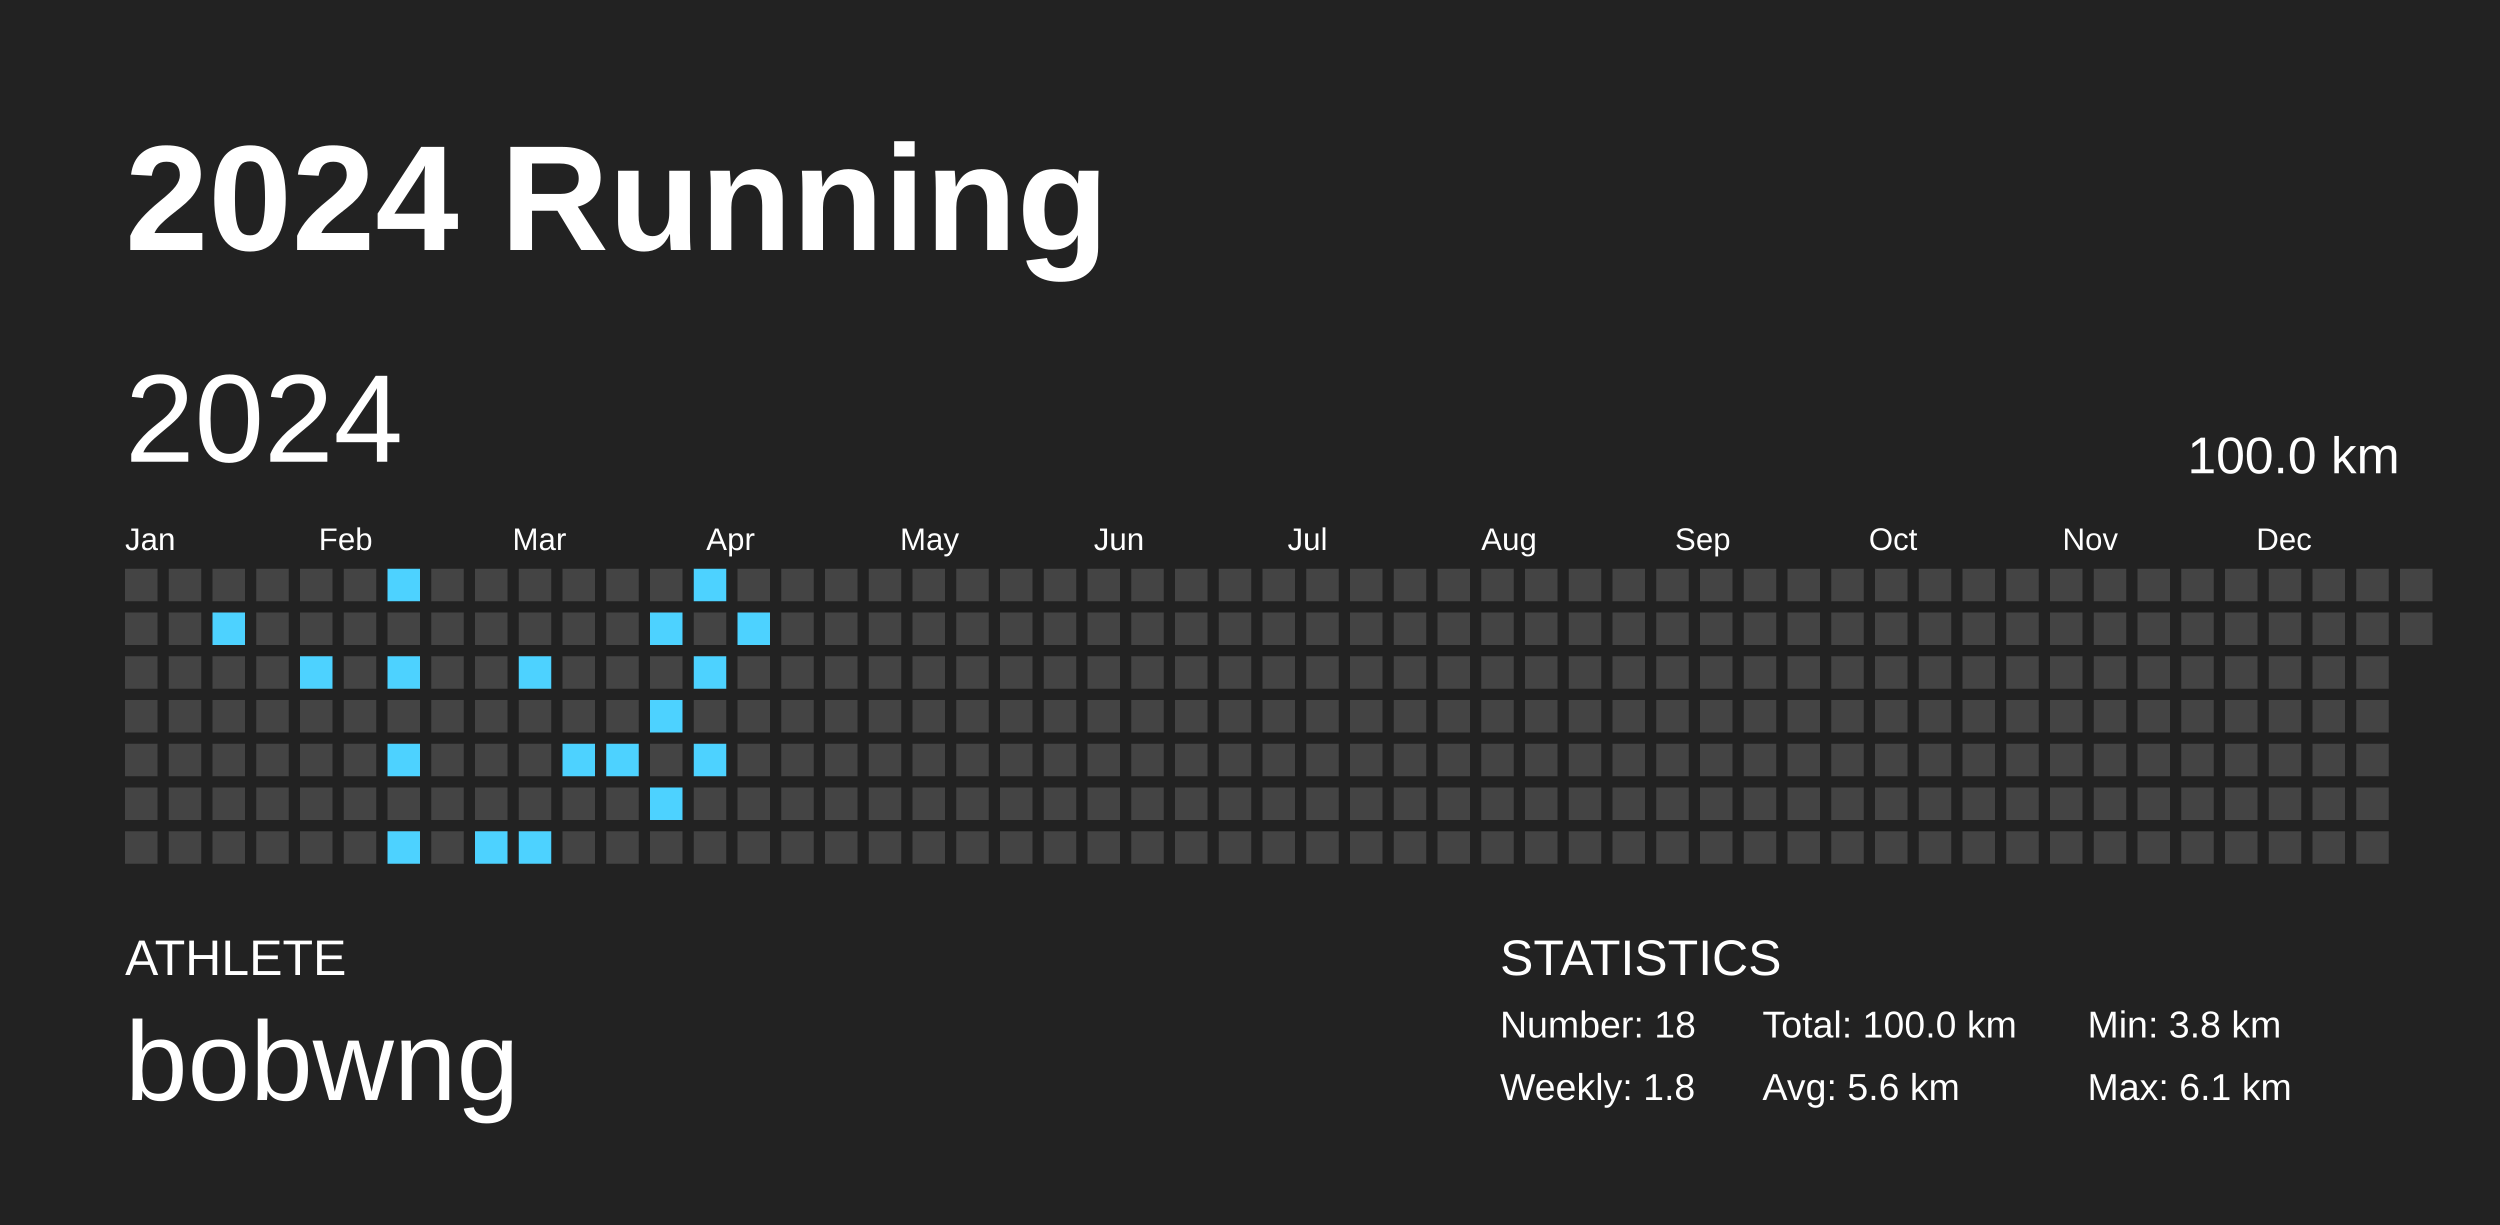
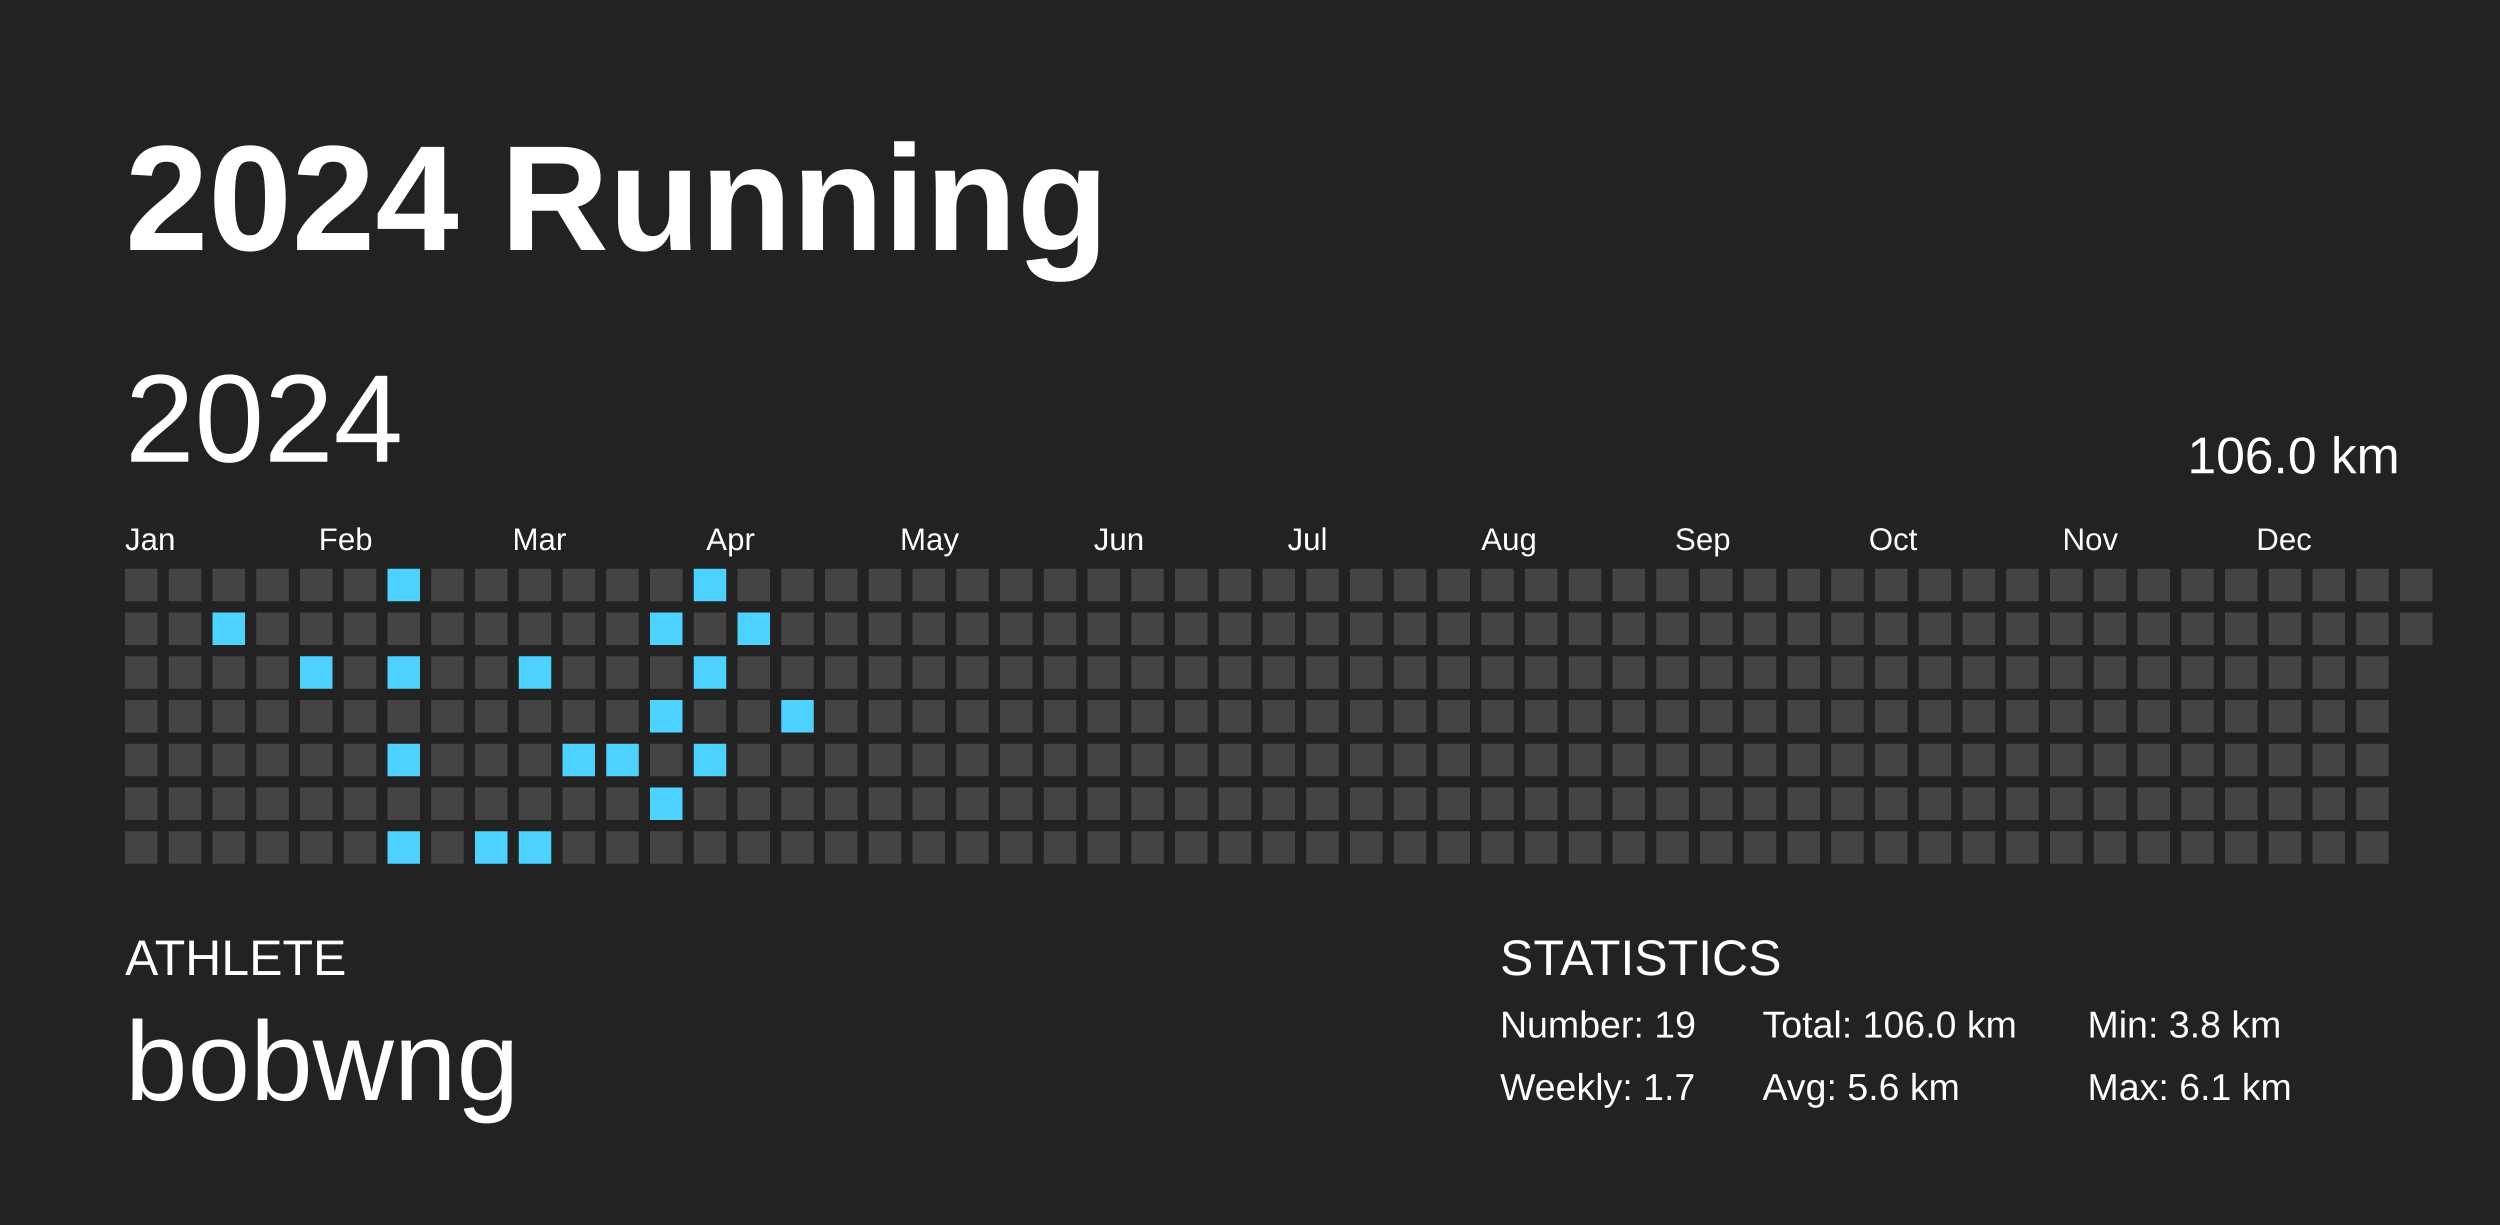
<svg xmlns="http://www.w3.org/2000/svg" baseProfile="full" height="98mm" version="1.1" viewBox="0,0,200,98" width="200mm">
  <defs />
  <rect fill="#222222" height="98" width="200" x="0" y="0" />
  <text fill="#FFFFFF" style="font-size:12px; font-family:Arial; font-weight:bold;" x="10" y="20">2024 Running</text>
  <text fill="#FFFFFF" style="font-size:4px; font-family:Arial" x="10" y="78">ATHLETE</text>
  <text fill="#FFFFFF" style="font-size:9px; font-family:Arial" x="10" y="88">bobwng</text>
  <text fill="#FFFFFF" style="font-size:4px; font-family:Arial" x="120" y="78">STATISTICS</text>
-   <text fill="#FFFFFF" style="font-size:3px; font-family:Arial" x="120" y="83">Number: 18</text>
-   <text fill="#FFFFFF" style="font-size:3px; font-family:Arial" x="120" y="88">Weekly: 1.8</text>
-   <text fill="#FFFFFF" style="font-size:3px; font-family:Arial" x="141" y="83">Total: 100.0 km</text>
+   <text fill="#FFFFFF" style="font-size:3px; font-family:Arial" x="120" y="83">Number: 19</text>
+   <text fill="#FFFFFF" style="font-size:3px; font-family:Arial" x="120" y="88">Weekly: 1.7</text>
+   <text fill="#FFFFFF" style="font-size:3px; font-family:Arial" x="141" y="83">Total: 106.0 km</text>
  <text fill="#FFFFFF" style="font-size:3px; font-family:Arial" x="141" y="88">Avg: 5.6 km</text>
  <text fill="#FFFFFF" style="font-size:3px; font-family:Arial" x="167" y="83">Min: 3.8 km</text>
  <text fill="#FFFFFF" style="font-size:3px; font-family:Arial" x="167" y="88">Max: 6.1 km</text>
  <text dominant-baseline="hanging" fill="#FFFFFF" style="font-size:10.0px; font-family:Arial;" x="10" y="30">2024</text>
-   <text dominant-baseline="hanging" fill="#FFFFFF" style="font-size:4.125px; font-family:Arial;" x="175" y="35">100.0 km</text>
+   <text dominant-baseline="hanging" fill="#FFFFFF" style="font-size:4.125px; font-family:Arial;" x="175" y="35">106.0 km</text>
  <text fill="#FFFFFF" style="font-size:2.5px; font-family:Arial" x="10.0" y="44">Jan</text>
  <text fill="#FFFFFF" style="font-size:2.5px; font-family:Arial" x="25.5" y="44">Feb</text>
  <text fill="#FFFFFF" style="font-size:2.5px; font-family:Arial" x="41.0" y="44">Mar</text>
  <text fill="#FFFFFF" style="font-size:2.5px; font-family:Arial" x="56.5" y="44">Apr</text>
  <text fill="#FFFFFF" style="font-size:2.5px; font-family:Arial" x="72.0" y="44">May</text>
  <text fill="#FFFFFF" style="font-size:2.5px; font-family:Arial" x="87.5" y="44">Jun</text>
  <text fill="#FFFFFF" style="font-size:2.5px; font-family:Arial" x="103.0" y="44">Jul</text>
  <text fill="#FFFFFF" style="font-size:2.5px; font-family:Arial" x="118.5" y="44">Aug</text>
  <text fill="#FFFFFF" style="font-size:2.5px; font-family:Arial" x="134.0" y="44">Sep</text>
  <text fill="#FFFFFF" style="font-size:2.5px; font-family:Arial" x="149.5" y="44">Oct</text>
  <text fill="#FFFFFF" style="font-size:2.5px; font-family:Arial" x="165.0" y="44">Nov</text>
  <text fill="#FFFFFF" style="font-size:2.5px; font-family:Arial" x="180.5" y="44">Dec</text>
  <rect fill="#444444" height="2.6" width="2.6" x="10.0" y="45.5" />
  <rect fill="#444444" height="2.6" width="2.6" x="10.0" y="49.0" />
  <rect fill="#444444" height="2.6" width="2.6" x="10.0" y="52.5" />
  <rect fill="#444444" height="2.6" width="2.6" x="10.0" y="56.0" />
  <rect fill="#444444" height="2.6" width="2.6" x="10.0" y="59.5" />
  <rect fill="#444444" height="2.6" width="2.6" x="10.0" y="63.0" />
  <rect fill="#444444" height="2.6" width="2.6" x="10.0" y="66.5" />
  <rect fill="#444444" height="2.6" width="2.6" x="13.5" y="45.5" />
  <rect fill="#444444" height="2.6" width="2.6" x="13.5" y="49.0" />
  <rect fill="#444444" height="2.6" width="2.6" x="13.5" y="52.5" />
  <rect fill="#444444" height="2.6" width="2.6" x="13.5" y="56.0" />
  <rect fill="#444444" height="2.6" width="2.6" x="13.5" y="59.5" />
  <rect fill="#444444" height="2.6" width="2.6" x="13.5" y="63.0" />
  <rect fill="#444444" height="2.6" width="2.6" x="13.5" y="66.5" />
  <rect fill="#444444" height="2.6" width="2.6" x="17.0" y="45.5" />
  <rect fill="#4dd2ff" height="2.6" width="2.6" x="17.0" y="49.0" />
  <rect fill="#444444" height="2.6" width="2.6" x="17.0" y="52.5" />
  <rect fill="#444444" height="2.6" width="2.6" x="17.0" y="56.0" />
  <rect fill="#444444" height="2.6" width="2.6" x="17.0" y="59.5" />
  <rect fill="#444444" height="2.6" width="2.6" x="17.0" y="63.0" />
  <rect fill="#444444" height="2.6" width="2.6" x="17.0" y="66.5" />
  <rect fill="#444444" height="2.6" width="2.6" x="20.5" y="45.5" />
  <rect fill="#444444" height="2.6" width="2.6" x="20.5" y="49.0" />
  <rect fill="#444444" height="2.6" width="2.6" x="20.5" y="52.5" />
  <rect fill="#444444" height="2.6" width="2.6" x="20.5" y="56.0" />
  <rect fill="#444444" height="2.6" width="2.6" x="20.5" y="59.5" />
  <rect fill="#444444" height="2.6" width="2.6" x="20.5" y="63.0" />
  <rect fill="#444444" height="2.6" width="2.6" x="20.5" y="66.5" />
  <rect fill="#444444" height="2.6" width="2.6" x="24.0" y="45.5" />
  <rect fill="#444444" height="2.6" width="2.6" x="24.0" y="49.0" />
  <rect fill="#4dd2ff" height="2.6" width="2.6" x="24.0" y="52.5" />
  <rect fill="#444444" height="2.6" width="2.6" x="24.0" y="56.0" />
  <rect fill="#444444" height="2.6" width="2.6" x="24.0" y="59.5" />
  <rect fill="#444444" height="2.6" width="2.6" x="24.0" y="63.0" />
  <rect fill="#444444" height="2.6" width="2.6" x="24.0" y="66.5" />
  <rect fill="#444444" height="2.6" width="2.6" x="27.5" y="45.5" />
  <rect fill="#444444" height="2.6" width="2.6" x="27.5" y="49.0" />
  <rect fill="#444444" height="2.6" width="2.6" x="27.5" y="52.5" />
  <rect fill="#444444" height="2.6" width="2.6" x="27.5" y="56.0" />
  <rect fill="#444444" height="2.6" width="2.6" x="27.5" y="59.5" />
  <rect fill="#444444" height="2.6" width="2.6" x="27.5" y="63.0" />
  <rect fill="#444444" height="2.6" width="2.6" x="27.5" y="66.5" />
  <rect fill="#4dd2ff" height="2.6" width="2.6" x="31.0" y="45.5" />
  <rect fill="#444444" height="2.6" width="2.6" x="31.0" y="49.0" />
  <rect fill="#4dd2ff" height="2.6" width="2.6" x="31.0" y="52.5" />
  <rect fill="#444444" height="2.6" width="2.6" x="31.0" y="56.0" />
  <rect fill="#4dd2ff" height="2.6" width="2.6" x="31.0" y="59.5" />
  <rect fill="#444444" height="2.6" width="2.6" x="31.0" y="63.0" />
  <rect fill="#4dd2ff" height="2.6" width="2.6" x="31.0" y="66.5" />
  <rect fill="#444444" height="2.6" width="2.6" x="34.5" y="45.5" />
  <rect fill="#444444" height="2.6" width="2.6" x="34.5" y="49.0" />
  <rect fill="#444444" height="2.6" width="2.6" x="34.5" y="52.5" />
  <rect fill="#444444" height="2.6" width="2.6" x="34.5" y="56.0" />
  <rect fill="#444444" height="2.6" width="2.6" x="34.5" y="59.5" />
  <rect fill="#444444" height="2.6" width="2.6" x="34.5" y="63.0" />
  <rect fill="#444444" height="2.6" width="2.6" x="34.5" y="66.5" />
  <rect fill="#444444" height="2.6" width="2.6" x="38.0" y="45.5" />
  <rect fill="#444444" height="2.6" width="2.6" x="38.0" y="49.0" />
  <rect fill="#444444" height="2.6" width="2.6" x="38.0" y="52.5" />
  <rect fill="#444444" height="2.6" width="2.6" x="38.0" y="56.0" />
  <rect fill="#444444" height="2.6" width="2.6" x="38.0" y="59.5" />
  <rect fill="#444444" height="2.6" width="2.6" x="38.0" y="63.0" />
  <rect fill="#4dd2ff" height="2.6" width="2.6" x="38.0" y="66.5" />
  <rect fill="#444444" height="2.6" width="2.6" x="41.5" y="45.5" />
  <rect fill="#444444" height="2.6" width="2.6" x="41.5" y="49.0" />
  <rect fill="#4dd2ff" height="2.6" width="2.6" x="41.5" y="52.5" />
  <rect fill="#444444" height="2.6" width="2.6" x="41.5" y="56.0" />
  <rect fill="#444444" height="2.6" width="2.6" x="41.5" y="59.5" />
  <rect fill="#444444" height="2.6" width="2.6" x="41.5" y="63.0" />
  <rect fill="#4dd2ff" height="2.6" width="2.6" x="41.5" y="66.5" />
  <rect fill="#444444" height="2.6" width="2.6" x="45.0" y="45.5" />
  <rect fill="#444444" height="2.6" width="2.6" x="45.0" y="49.0" />
  <rect fill="#444444" height="2.6" width="2.6" x="45.0" y="52.5" />
  <rect fill="#444444" height="2.6" width="2.6" x="45.0" y="56.0" />
  <rect fill="#4dd2ff" height="2.6" width="2.6" x="45.0" y="59.5" />
  <rect fill="#444444" height="2.6" width="2.6" x="45.0" y="63.0" />
  <rect fill="#444444" height="2.6" width="2.6" x="45.0" y="66.5" />
  <rect fill="#444444" height="2.6" width="2.6" x="48.5" y="45.5" />
  <rect fill="#444444" height="2.6" width="2.6" x="48.5" y="49.0" />
  <rect fill="#444444" height="2.6" width="2.6" x="48.5" y="52.5" />
  <rect fill="#444444" height="2.6" width="2.6" x="48.5" y="56.0" />
  <rect fill="#4dd2ff" height="2.6" width="2.6" x="48.5" y="59.5" />
  <rect fill="#444444" height="2.6" width="2.6" x="48.5" y="63.0" />
  <rect fill="#444444" height="2.6" width="2.6" x="48.5" y="66.5" />
  <rect fill="#444444" height="2.6" width="2.6" x="52.0" y="45.5" />
  <rect fill="#4dd2ff" height="2.6" width="2.6" x="52.0" y="49.0" />
  <rect fill="#444444" height="2.6" width="2.6" x="52.0" y="52.5" />
  <rect fill="#4dd2ff" height="2.6" width="2.6" x="52.0" y="56.0" />
  <rect fill="#444444" height="2.6" width="2.6" x="52.0" y="59.5" />
  <rect fill="#4dd2ff" height="2.6" width="2.6" x="52.0" y="63.0" />
  <rect fill="#444444" height="2.6" width="2.6" x="52.0" y="66.5" />
  <rect fill="#4dd2ff" height="2.6" width="2.6" x="55.5" y="45.5" />
  <rect fill="#444444" height="2.6" width="2.6" x="55.5" y="49.0" />
  <rect fill="#4dd2ff" height="2.6" width="2.6" x="55.5" y="52.5" />
  <rect fill="#444444" height="2.6" width="2.6" x="55.5" y="56.0" />
  <rect fill="#4dd2ff" height="2.6" width="2.6" x="55.5" y="59.5" />
  <rect fill="#444444" height="2.6" width="2.6" x="55.5" y="63.0" />
  <rect fill="#444444" height="2.6" width="2.6" x="55.5" y="66.5" />
  <rect fill="#444444" height="2.6" width="2.6" x="59.0" y="45.5" />
  <rect fill="#4dd2ff" height="2.6" width="2.6" x="59.0" y="49.0" />
  <rect fill="#444444" height="2.6" width="2.6" x="59.0" y="52.5" />
  <rect fill="#444444" height="2.6" width="2.6" x="59.0" y="56.0" />
  <rect fill="#444444" height="2.6" width="2.6" x="59.0" y="59.5" />
  <rect fill="#444444" height="2.6" width="2.6" x="59.0" y="63.0" />
  <rect fill="#444444" height="2.6" width="2.6" x="59.0" y="66.5" />
  <rect fill="#444444" height="2.6" width="2.6" x="62.5" y="45.5" />
  <rect fill="#444444" height="2.6" width="2.6" x="62.5" y="49.0" />
  <rect fill="#444444" height="2.6" width="2.6" x="62.5" y="52.5" />
-   <rect fill="#444444" height="2.6" width="2.6" x="62.5" y="56.0" />
+   <rect fill="#4dd2ff" height="2.6" width="2.6" x="62.5" y="56.0" />
  <rect fill="#444444" height="2.6" width="2.6" x="62.5" y="59.5" />
  <rect fill="#444444" height="2.6" width="2.6" x="62.5" y="63.0" />
  <rect fill="#444444" height="2.6" width="2.6" x="62.5" y="66.5" />
  <rect fill="#444444" height="2.6" width="2.6" x="66.0" y="45.5" />
  <rect fill="#444444" height="2.6" width="2.6" x="66.0" y="49.0" />
  <rect fill="#444444" height="2.6" width="2.6" x="66.0" y="52.5" />
  <rect fill="#444444" height="2.6" width="2.6" x="66.0" y="56.0" />
  <rect fill="#444444" height="2.6" width="2.6" x="66.0" y="59.5" />
  <rect fill="#444444" height="2.6" width="2.6" x="66.0" y="63.0" />
  <rect fill="#444444" height="2.6" width="2.6" x="66.0" y="66.5" />
  <rect fill="#444444" height="2.6" width="2.6" x="69.5" y="45.5" />
  <rect fill="#444444" height="2.6" width="2.6" x="69.5" y="49.0" />
  <rect fill="#444444" height="2.6" width="2.6" x="69.5" y="52.5" />
  <rect fill="#444444" height="2.6" width="2.6" x="69.5" y="56.0" />
  <rect fill="#444444" height="2.6" width="2.6" x="69.5" y="59.5" />
  <rect fill="#444444" height="2.6" width="2.6" x="69.5" y="63.0" />
  <rect fill="#444444" height="2.6" width="2.6" x="69.5" y="66.5" />
  <rect fill="#444444" height="2.6" width="2.6" x="73.0" y="45.5" />
  <rect fill="#444444" height="2.6" width="2.6" x="73.0" y="49.0" />
  <rect fill="#444444" height="2.6" width="2.6" x="73.0" y="52.5" />
  <rect fill="#444444" height="2.6" width="2.6" x="73.0" y="56.0" />
  <rect fill="#444444" height="2.6" width="2.6" x="73.0" y="59.5" />
  <rect fill="#444444" height="2.6" width="2.6" x="73.0" y="63.0" />
  <rect fill="#444444" height="2.6" width="2.6" x="73.0" y="66.5" />
  <rect fill="#444444" height="2.6" width="2.6" x="76.5" y="45.5" />
  <rect fill="#444444" height="2.6" width="2.6" x="76.5" y="49.0" />
  <rect fill="#444444" height="2.6" width="2.6" x="76.5" y="52.5" />
  <rect fill="#444444" height="2.6" width="2.6" x="76.5" y="56.0" />
  <rect fill="#444444" height="2.6" width="2.6" x="76.5" y="59.5" />
  <rect fill="#444444" height="2.6" width="2.6" x="76.5" y="63.0" />
  <rect fill="#444444" height="2.6" width="2.6" x="76.5" y="66.5" />
  <rect fill="#444444" height="2.6" width="2.6" x="80.0" y="45.5" />
  <rect fill="#444444" height="2.6" width="2.6" x="80.0" y="49.0" />
  <rect fill="#444444" height="2.6" width="2.6" x="80.0" y="52.5" />
  <rect fill="#444444" height="2.6" width="2.6" x="80.0" y="56.0" />
  <rect fill="#444444" height="2.6" width="2.6" x="80.0" y="59.5" />
  <rect fill="#444444" height="2.6" width="2.6" x="80.0" y="63.0" />
  <rect fill="#444444" height="2.6" width="2.6" x="80.0" y="66.5" />
  <rect fill="#444444" height="2.6" width="2.6" x="83.5" y="45.5" />
  <rect fill="#444444" height="2.6" width="2.6" x="83.5" y="49.0" />
  <rect fill="#444444" height="2.6" width="2.6" x="83.5" y="52.5" />
  <rect fill="#444444" height="2.6" width="2.6" x="83.5" y="56.0" />
  <rect fill="#444444" height="2.6" width="2.6" x="83.5" y="59.5" />
  <rect fill="#444444" height="2.6" width="2.6" x="83.5" y="63.0" />
  <rect fill="#444444" height="2.6" width="2.6" x="83.5" y="66.5" />
  <rect fill="#444444" height="2.6" width="2.6" x="87.0" y="45.5" />
  <rect fill="#444444" height="2.6" width="2.6" x="87.0" y="49.0" />
  <rect fill="#444444" height="2.6" width="2.6" x="87.0" y="52.5" />
  <rect fill="#444444" height="2.6" width="2.6" x="87.0" y="56.0" />
  <rect fill="#444444" height="2.6" width="2.6" x="87.0" y="59.5" />
  <rect fill="#444444" height="2.6" width="2.6" x="87.0" y="63.0" />
  <rect fill="#444444" height="2.6" width="2.6" x="87.0" y="66.5" />
  <rect fill="#444444" height="2.6" width="2.6" x="90.5" y="45.5" />
  <rect fill="#444444" height="2.6" width="2.6" x="90.5" y="49.0" />
  <rect fill="#444444" height="2.6" width="2.6" x="90.5" y="52.5" />
  <rect fill="#444444" height="2.6" width="2.6" x="90.5" y="56.0" />
  <rect fill="#444444" height="2.6" width="2.6" x="90.5" y="59.5" />
  <rect fill="#444444" height="2.6" width="2.6" x="90.5" y="63.0" />
  <rect fill="#444444" height="2.6" width="2.6" x="90.5" y="66.5" />
  <rect fill="#444444" height="2.6" width="2.6" x="94.0" y="45.5" />
  <rect fill="#444444" height="2.6" width="2.6" x="94.0" y="49.0" />
  <rect fill="#444444" height="2.6" width="2.6" x="94.0" y="52.5" />
  <rect fill="#444444" height="2.6" width="2.6" x="94.0" y="56.0" />
  <rect fill="#444444" height="2.6" width="2.6" x="94.0" y="59.5" />
  <rect fill="#444444" height="2.6" width="2.6" x="94.0" y="63.0" />
  <rect fill="#444444" height="2.6" width="2.6" x="94.0" y="66.5" />
  <rect fill="#444444" height="2.6" width="2.6" x="97.5" y="45.5" />
  <rect fill="#444444" height="2.6" width="2.6" x="97.5" y="49.0" />
  <rect fill="#444444" height="2.6" width="2.6" x="97.5" y="52.5" />
  <rect fill="#444444" height="2.6" width="2.6" x="97.5" y="56.0" />
  <rect fill="#444444" height="2.6" width="2.6" x="97.5" y="59.5" />
  <rect fill="#444444" height="2.6" width="2.6" x="97.5" y="63.0" />
  <rect fill="#444444" height="2.6" width="2.6" x="97.5" y="66.5" />
  <rect fill="#444444" height="2.6" width="2.6" x="101.0" y="45.5" />
  <rect fill="#444444" height="2.6" width="2.6" x="101.0" y="49.0" />
  <rect fill="#444444" height="2.6" width="2.6" x="101.0" y="52.5" />
  <rect fill="#444444" height="2.6" width="2.6" x="101.0" y="56.0" />
  <rect fill="#444444" height="2.6" width="2.6" x="101.0" y="59.5" />
  <rect fill="#444444" height="2.6" width="2.6" x="101.0" y="63.0" />
  <rect fill="#444444" height="2.6" width="2.6" x="101.0" y="66.5" />
  <rect fill="#444444" height="2.6" width="2.6" x="104.5" y="45.5" />
  <rect fill="#444444" height="2.6" width="2.6" x="104.5" y="49.0" />
  <rect fill="#444444" height="2.6" width="2.6" x="104.5" y="52.5" />
  <rect fill="#444444" height="2.6" width="2.6" x="104.5" y="56.0" />
  <rect fill="#444444" height="2.6" width="2.6" x="104.5" y="59.5" />
  <rect fill="#444444" height="2.6" width="2.6" x="104.5" y="63.0" />
  <rect fill="#444444" height="2.6" width="2.6" x="104.5" y="66.5" />
  <rect fill="#444444" height="2.6" width="2.6" x="108.0" y="45.5" />
  <rect fill="#444444" height="2.6" width="2.6" x="108.0" y="49.0" />
  <rect fill="#444444" height="2.6" width="2.6" x="108.0" y="52.5" />
  <rect fill="#444444" height="2.6" width="2.6" x="108.0" y="56.0" />
  <rect fill="#444444" height="2.6" width="2.6" x="108.0" y="59.5" />
  <rect fill="#444444" height="2.6" width="2.6" x="108.0" y="63.0" />
  <rect fill="#444444" height="2.6" width="2.6" x="108.0" y="66.5" />
  <rect fill="#444444" height="2.6" width="2.6" x="111.5" y="45.5" />
  <rect fill="#444444" height="2.6" width="2.6" x="111.5" y="49.0" />
  <rect fill="#444444" height="2.6" width="2.6" x="111.5" y="52.5" />
  <rect fill="#444444" height="2.6" width="2.6" x="111.5" y="56.0" />
  <rect fill="#444444" height="2.6" width="2.6" x="111.5" y="59.5" />
  <rect fill="#444444" height="2.6" width="2.6" x="111.5" y="63.0" />
  <rect fill="#444444" height="2.6" width="2.6" x="111.5" y="66.5" />
  <rect fill="#444444" height="2.6" width="2.6" x="115.0" y="45.5" />
  <rect fill="#444444" height="2.6" width="2.6" x="115.0" y="49.0" />
  <rect fill="#444444" height="2.6" width="2.6" x="115.0" y="52.5" />
  <rect fill="#444444" height="2.6" width="2.6" x="115.0" y="56.0" />
  <rect fill="#444444" height="2.6" width="2.6" x="115.0" y="59.5" />
  <rect fill="#444444" height="2.6" width="2.6" x="115.0" y="63.0" />
  <rect fill="#444444" height="2.6" width="2.6" x="115.0" y="66.5" />
  <rect fill="#444444" height="2.6" width="2.6" x="118.5" y="45.5" />
  <rect fill="#444444" height="2.6" width="2.6" x="118.5" y="49.0" />
  <rect fill="#444444" height="2.6" width="2.6" x="118.5" y="52.5" />
  <rect fill="#444444" height="2.6" width="2.6" x="118.5" y="56.0" />
  <rect fill="#444444" height="2.6" width="2.6" x="118.5" y="59.5" />
  <rect fill="#444444" height="2.6" width="2.6" x="118.5" y="63.0" />
  <rect fill="#444444" height="2.6" width="2.6" x="118.5" y="66.5" />
  <rect fill="#444444" height="2.6" width="2.6" x="122.0" y="45.5" />
  <rect fill="#444444" height="2.6" width="2.6" x="122.0" y="49.0" />
  <rect fill="#444444" height="2.6" width="2.6" x="122.0" y="52.5" />
  <rect fill="#444444" height="2.6" width="2.6" x="122.0" y="56.0" />
  <rect fill="#444444" height="2.6" width="2.6" x="122.0" y="59.5" />
  <rect fill="#444444" height="2.6" width="2.6" x="122.0" y="63.0" />
  <rect fill="#444444" height="2.6" width="2.6" x="122.0" y="66.5" />
  <rect fill="#444444" height="2.6" width="2.6" x="125.5" y="45.5" />
  <rect fill="#444444" height="2.6" width="2.6" x="125.5" y="49.0" />
  <rect fill="#444444" height="2.6" width="2.6" x="125.5" y="52.5" />
  <rect fill="#444444" height="2.6" width="2.6" x="125.5" y="56.0" />
  <rect fill="#444444" height="2.6" width="2.6" x="125.5" y="59.5" />
  <rect fill="#444444" height="2.6" width="2.6" x="125.5" y="63.0" />
  <rect fill="#444444" height="2.6" width="2.6" x="125.5" y="66.5" />
  <rect fill="#444444" height="2.6" width="2.6" x="129.0" y="45.5" />
  <rect fill="#444444" height="2.6" width="2.6" x="129.0" y="49.0" />
  <rect fill="#444444" height="2.6" width="2.6" x="129.0" y="52.5" />
  <rect fill="#444444" height="2.6" width="2.6" x="129.0" y="56.0" />
  <rect fill="#444444" height="2.6" width="2.6" x="129.0" y="59.5" />
  <rect fill="#444444" height="2.6" width="2.6" x="129.0" y="63.0" />
  <rect fill="#444444" height="2.6" width="2.6" x="129.0" y="66.5" />
  <rect fill="#444444" height="2.6" width="2.6" x="132.5" y="45.5" />
  <rect fill="#444444" height="2.6" width="2.6" x="132.5" y="49.0" />
  <rect fill="#444444" height="2.6" width="2.6" x="132.5" y="52.5" />
  <rect fill="#444444" height="2.6" width="2.6" x="132.5" y="56.0" />
  <rect fill="#444444" height="2.6" width="2.6" x="132.5" y="59.5" />
  <rect fill="#444444" height="2.6" width="2.6" x="132.5" y="63.0" />
  <rect fill="#444444" height="2.6" width="2.6" x="132.5" y="66.5" />
  <rect fill="#444444" height="2.6" width="2.6" x="136.0" y="45.5" />
  <rect fill="#444444" height="2.6" width="2.6" x="136.0" y="49.0" />
  <rect fill="#444444" height="2.6" width="2.6" x="136.0" y="52.5" />
  <rect fill="#444444" height="2.6" width="2.6" x="136.0" y="56.0" />
  <rect fill="#444444" height="2.6" width="2.6" x="136.0" y="59.5" />
  <rect fill="#444444" height="2.6" width="2.6" x="136.0" y="63.0" />
  <rect fill="#444444" height="2.6" width="2.6" x="136.0" y="66.5" />
  <rect fill="#444444" height="2.6" width="2.6" x="139.5" y="45.5" />
  <rect fill="#444444" height="2.6" width="2.6" x="139.5" y="49.0" />
  <rect fill="#444444" height="2.6" width="2.6" x="139.5" y="52.5" />
  <rect fill="#444444" height="2.6" width="2.6" x="139.5" y="56.0" />
  <rect fill="#444444" height="2.6" width="2.6" x="139.5" y="59.5" />
  <rect fill="#444444" height="2.6" width="2.6" x="139.5" y="63.0" />
  <rect fill="#444444" height="2.6" width="2.6" x="139.5" y="66.5" />
  <rect fill="#444444" height="2.6" width="2.6" x="143.0" y="45.5" />
  <rect fill="#444444" height="2.6" width="2.6" x="143.0" y="49.0" />
  <rect fill="#444444" height="2.6" width="2.6" x="143.0" y="52.5" />
  <rect fill="#444444" height="2.6" width="2.6" x="143.0" y="56.0" />
  <rect fill="#444444" height="2.6" width="2.6" x="143.0" y="59.5" />
  <rect fill="#444444" height="2.6" width="2.6" x="143.0" y="63.0" />
  <rect fill="#444444" height="2.6" width="2.6" x="143.0" y="66.5" />
  <rect fill="#444444" height="2.6" width="2.6" x="146.5" y="45.5" />
  <rect fill="#444444" height="2.6" width="2.6" x="146.5" y="49.0" />
  <rect fill="#444444" height="2.6" width="2.6" x="146.5" y="52.5" />
  <rect fill="#444444" height="2.6" width="2.6" x="146.5" y="56.0" />
  <rect fill="#444444" height="2.6" width="2.6" x="146.5" y="59.5" />
  <rect fill="#444444" height="2.6" width="2.6" x="146.5" y="63.0" />
  <rect fill="#444444" height="2.6" width="2.6" x="146.5" y="66.5" />
  <rect fill="#444444" height="2.6" width="2.6" x="150.0" y="45.5" />
  <rect fill="#444444" height="2.6" width="2.6" x="150.0" y="49.0" />
  <rect fill="#444444" height="2.6" width="2.6" x="150.0" y="52.5" />
  <rect fill="#444444" height="2.6" width="2.6" x="150.0" y="56.0" />
  <rect fill="#444444" height="2.6" width="2.6" x="150.0" y="59.5" />
  <rect fill="#444444" height="2.6" width="2.6" x="150.0" y="63.0" />
  <rect fill="#444444" height="2.6" width="2.6" x="150.0" y="66.5" />
  <rect fill="#444444" height="2.6" width="2.6" x="153.5" y="45.5" />
  <rect fill="#444444" height="2.6" width="2.6" x="153.5" y="49.0" />
  <rect fill="#444444" height="2.6" width="2.6" x="153.5" y="52.5" />
  <rect fill="#444444" height="2.6" width="2.6" x="153.5" y="56.0" />
  <rect fill="#444444" height="2.6" width="2.6" x="153.5" y="59.5" />
  <rect fill="#444444" height="2.6" width="2.6" x="153.5" y="63.0" />
  <rect fill="#444444" height="2.6" width="2.6" x="153.5" y="66.5" />
  <rect fill="#444444" height="2.6" width="2.6" x="157.0" y="45.5" />
  <rect fill="#444444" height="2.6" width="2.6" x="157.0" y="49.0" />
  <rect fill="#444444" height="2.6" width="2.6" x="157.0" y="52.5" />
  <rect fill="#444444" height="2.6" width="2.6" x="157.0" y="56.0" />
  <rect fill="#444444" height="2.6" width="2.6" x="157.0" y="59.5" />
  <rect fill="#444444" height="2.6" width="2.6" x="157.0" y="63.0" />
  <rect fill="#444444" height="2.6" width="2.6" x="157.0" y="66.5" />
  <rect fill="#444444" height="2.6" width="2.6" x="160.5" y="45.5" />
  <rect fill="#444444" height="2.6" width="2.6" x="160.5" y="49.0" />
  <rect fill="#444444" height="2.6" width="2.6" x="160.5" y="52.5" />
  <rect fill="#444444" height="2.6" width="2.6" x="160.5" y="56.0" />
  <rect fill="#444444" height="2.6" width="2.6" x="160.5" y="59.5" />
  <rect fill="#444444" height="2.6" width="2.6" x="160.5" y="63.0" />
  <rect fill="#444444" height="2.6" width="2.6" x="160.5" y="66.5" />
  <rect fill="#444444" height="2.6" width="2.6" x="164.0" y="45.5" />
  <rect fill="#444444" height="2.6" width="2.6" x="164.0" y="49.0" />
  <rect fill="#444444" height="2.6" width="2.6" x="164.0" y="52.5" />
  <rect fill="#444444" height="2.6" width="2.6" x="164.0" y="56.0" />
  <rect fill="#444444" height="2.6" width="2.6" x="164.0" y="59.5" />
  <rect fill="#444444" height="2.6" width="2.6" x="164.0" y="63.0" />
  <rect fill="#444444" height="2.6" width="2.6" x="164.0" y="66.5" />
  <rect fill="#444444" height="2.6" width="2.6" x="167.5" y="45.5" />
  <rect fill="#444444" height="2.6" width="2.6" x="167.5" y="49.0" />
  <rect fill="#444444" height="2.6" width="2.6" x="167.5" y="52.5" />
  <rect fill="#444444" height="2.6" width="2.6" x="167.5" y="56.0" />
  <rect fill="#444444" height="2.6" width="2.6" x="167.5" y="59.5" />
  <rect fill="#444444" height="2.6" width="2.6" x="167.5" y="63.0" />
  <rect fill="#444444" height="2.6" width="2.6" x="167.5" y="66.5" />
  <rect fill="#444444" height="2.6" width="2.6" x="171.0" y="45.5" />
  <rect fill="#444444" height="2.6" width="2.6" x="171.0" y="49.0" />
  <rect fill="#444444" height="2.6" width="2.6" x="171.0" y="52.5" />
  <rect fill="#444444" height="2.6" width="2.6" x="171.0" y="56.0" />
  <rect fill="#444444" height="2.6" width="2.6" x="171.0" y="59.5" />
  <rect fill="#444444" height="2.6" width="2.6" x="171.0" y="63.0" />
  <rect fill="#444444" height="2.6" width="2.6" x="171.0" y="66.5" />
  <rect fill="#444444" height="2.6" width="2.6" x="174.5" y="45.5" />
  <rect fill="#444444" height="2.6" width="2.6" x="174.5" y="49.0" />
  <rect fill="#444444" height="2.6" width="2.6" x="174.5" y="52.5" />
  <rect fill="#444444" height="2.6" width="2.6" x="174.5" y="56.0" />
  <rect fill="#444444" height="2.6" width="2.6" x="174.5" y="59.5" />
  <rect fill="#444444" height="2.6" width="2.6" x="174.5" y="63.0" />
  <rect fill="#444444" height="2.6" width="2.6" x="174.5" y="66.5" />
  <rect fill="#444444" height="2.6" width="2.6" x="178.0" y="45.5" />
  <rect fill="#444444" height="2.6" width="2.6" x="178.0" y="49.0" />
  <rect fill="#444444" height="2.6" width="2.6" x="178.0" y="52.5" />
  <rect fill="#444444" height="2.6" width="2.6" x="178.0" y="56.0" />
  <rect fill="#444444" height="2.6" width="2.6" x="178.0" y="59.5" />
  <rect fill="#444444" height="2.6" width="2.6" x="178.0" y="63.0" />
  <rect fill="#444444" height="2.6" width="2.6" x="178.0" y="66.5" />
  <rect fill="#444444" height="2.6" width="2.6" x="181.5" y="45.5" />
  <rect fill="#444444" height="2.6" width="2.6" x="181.5" y="49.0" />
  <rect fill="#444444" height="2.6" width="2.6" x="181.5" y="52.5" />
  <rect fill="#444444" height="2.6" width="2.6" x="181.5" y="56.0" />
  <rect fill="#444444" height="2.6" width="2.6" x="181.5" y="59.5" />
  <rect fill="#444444" height="2.6" width="2.6" x="181.5" y="63.0" />
  <rect fill="#444444" height="2.6" width="2.6" x="181.5" y="66.5" />
  <rect fill="#444444" height="2.6" width="2.6" x="185.0" y="45.5" />
  <rect fill="#444444" height="2.6" width="2.6" x="185.0" y="49.0" />
  <rect fill="#444444" height="2.6" width="2.6" x="185.0" y="52.5" />
  <rect fill="#444444" height="2.6" width="2.6" x="185.0" y="56.0" />
  <rect fill="#444444" height="2.6" width="2.6" x="185.0" y="59.5" />
  <rect fill="#444444" height="2.6" width="2.6" x="185.0" y="63.0" />
  <rect fill="#444444" height="2.6" width="2.6" x="185.0" y="66.5" />
  <rect fill="#444444" height="2.6" width="2.6" x="188.5" y="45.5" />
  <rect fill="#444444" height="2.6" width="2.6" x="188.5" y="49.0" />
  <rect fill="#444444" height="2.6" width="2.6" x="188.5" y="52.5" />
  <rect fill="#444444" height="2.6" width="2.6" x="188.5" y="56.0" />
  <rect fill="#444444" height="2.6" width="2.6" x="188.5" y="59.5" />
  <rect fill="#444444" height="2.6" width="2.6" x="188.5" y="63.0" />
  <rect fill="#444444" height="2.6" width="2.6" x="188.5" y="66.5" />
  <rect fill="#444444" height="2.6" width="2.6" x="192.0" y="45.5" />
  <rect fill="#444444" height="2.6" width="2.6" x="192.0" y="49.0" />
</svg>
